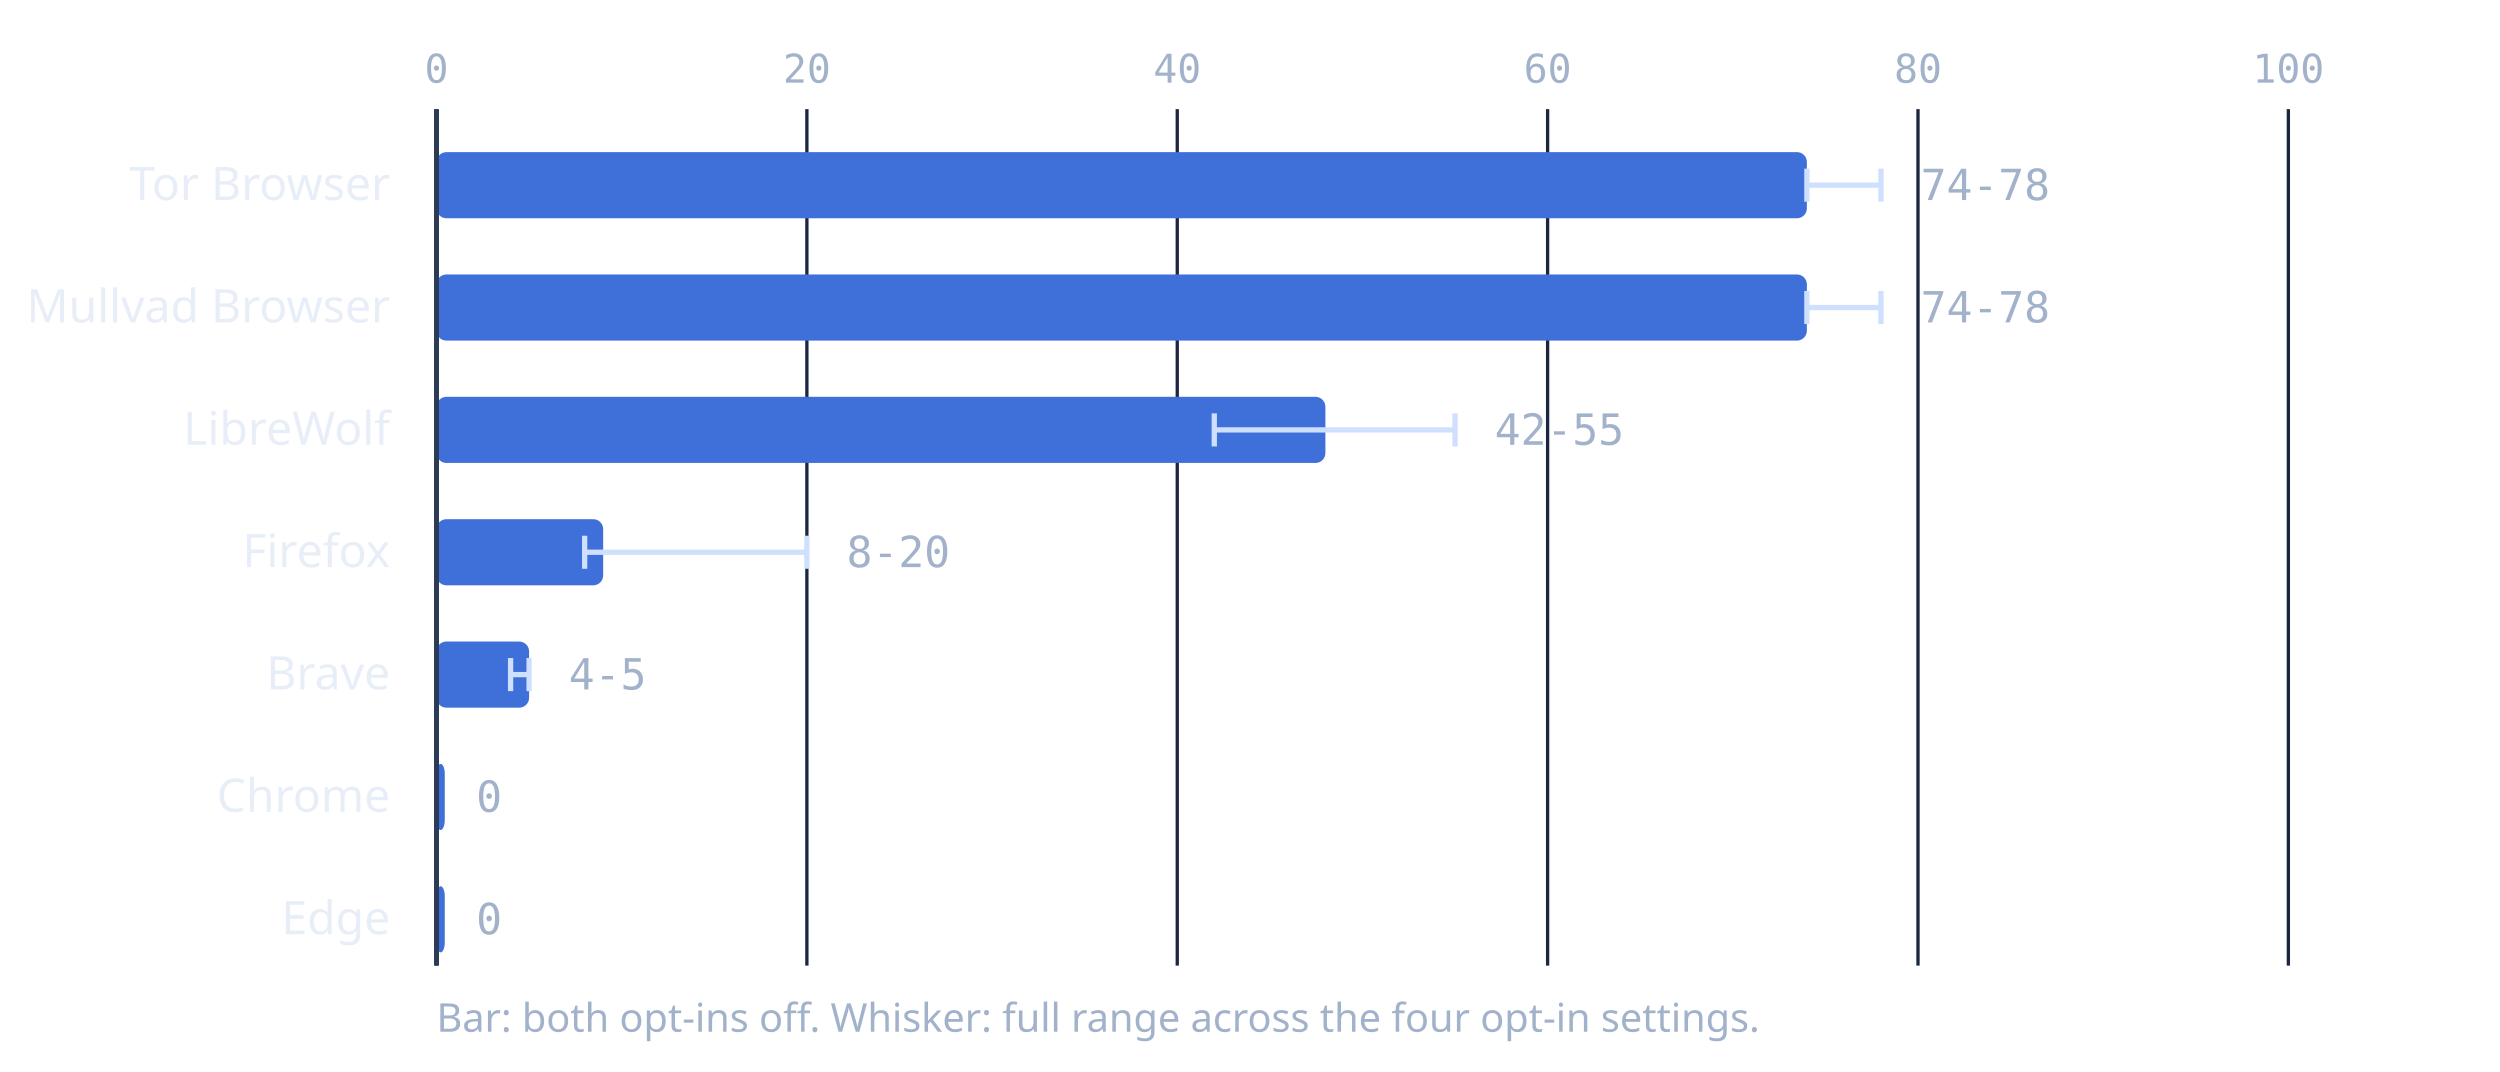
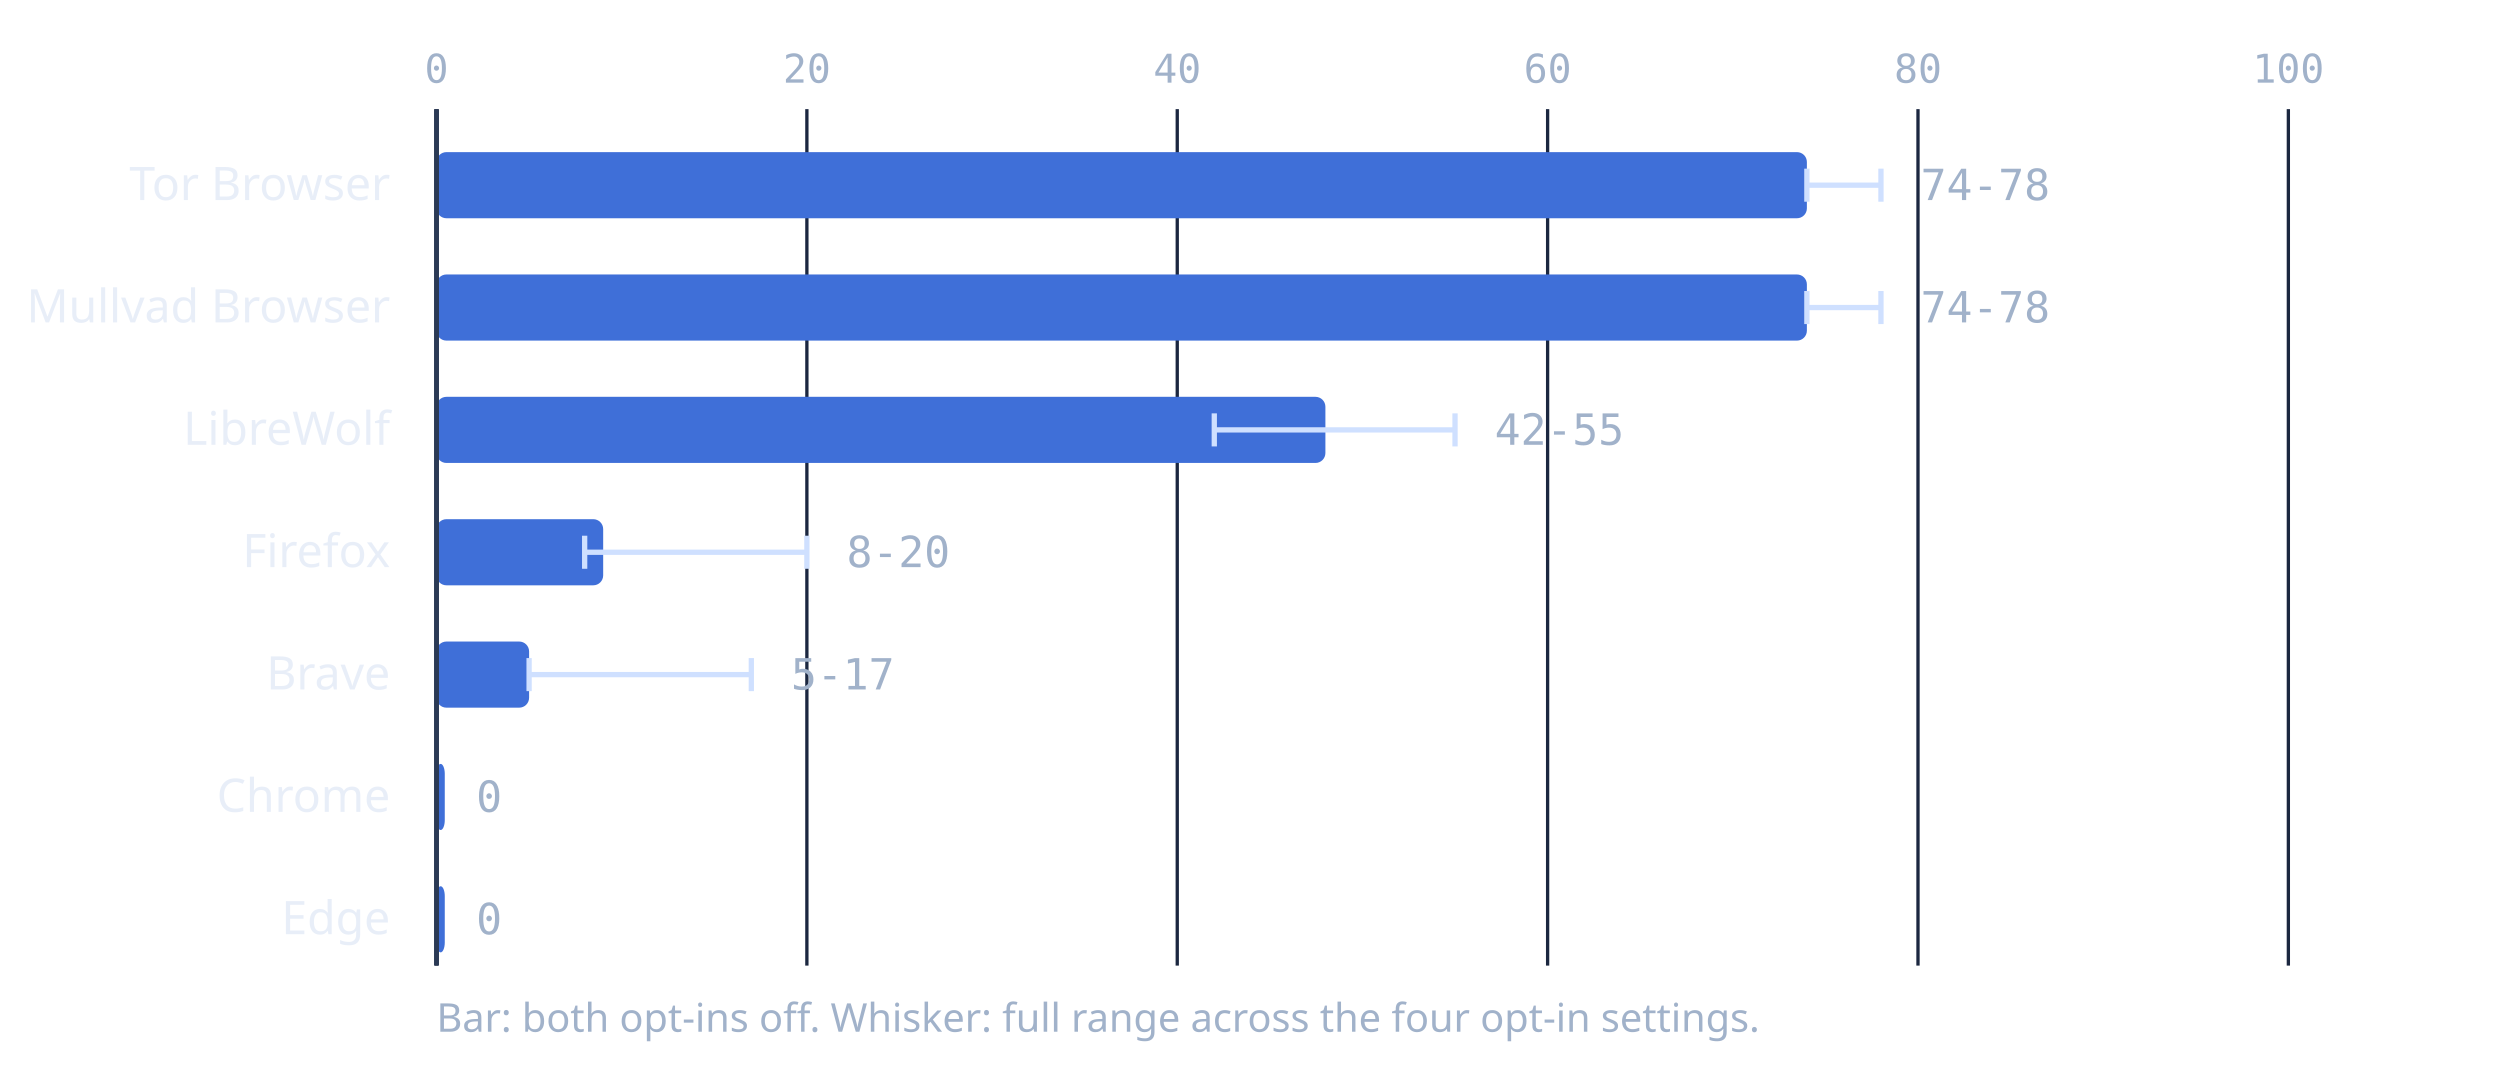
<svg xmlns="http://www.w3.org/2000/svg" viewBox="0 0 756 324" width="756" height="324" role="img" aria-label="Score by browser, higher means more of the fingerprint hidden">
  <style>text{font-family:ui-sans-serif,system-ui,"Segoe UI",sans-serif}.n{font-family:ui-monospace,Menlo,Consolas,monospace}</style>
  <line x1="132.0" y1="33" x2="132.0" y2="292" stroke="#1b2740" stroke-width="1" />
  <text x="132.0" y="25" fill="#a1b2ca" font-size="12" text-anchor="middle" class="n">0</text>
  <line x1="244.0" y1="33" x2="244.0" y2="292" stroke="#1b2740" stroke-width="1" />
  <text x="244.0" y="25" fill="#a1b2ca" font-size="12" text-anchor="middle" class="n">20</text>
  <line x1="356.0" y1="33" x2="356.0" y2="292" stroke="#1b2740" stroke-width="1" />
  <text x="356.0" y="25" fill="#a1b2ca" font-size="12" text-anchor="middle" class="n">40</text>
  <line x1="468.0" y1="33" x2="468.0" y2="292" stroke="#1b2740" stroke-width="1" />
  <text x="468.0" y="25" fill="#a1b2ca" font-size="12" text-anchor="middle" class="n">60</text>
  <line x1="580.0" y1="33" x2="580.0" y2="292" stroke="#1b2740" stroke-width="1" />
  <text x="580.0" y="25" fill="#a1b2ca" font-size="12" text-anchor="middle" class="n">80</text>
  <line x1="692.0" y1="33" x2="692.0" y2="292" stroke="#1b2740" stroke-width="1" />
  <text x="692.0" y="25" fill="#a1b2ca" font-size="12" text-anchor="middle" class="n">100</text>
  <text x="118" y="60.5" fill="#e8eef8" font-size="14" text-anchor="end">Tor Browser</text>
  <rect x="132.0" y="46" width="414.4" height="20" rx="3" fill="#3f6fd8" />
  <line x1="546.4" y1="56.0" x2="568.8" y2="56.0" stroke="#cfe0ff" stroke-width="1.6" />
  <line x1="546.4" y1="51.0" x2="546.4" y2="61.0" stroke="#cfe0ff" stroke-width="1.6" />
  <line x1="568.8" y1="51.0" x2="568.8" y2="61.0" stroke="#cfe0ff" stroke-width="1.6" />
  <text x="580.8" y="60.5" fill="#a1b2ca" font-size="13" class="n">74-78</text>
  <text x="118" y="97.5" fill="#e8eef8" font-size="14" text-anchor="end">Mullvad Browser</text>
  <rect x="132.0" y="83" width="414.4" height="20" rx="3" fill="#3f6fd8" />
  <line x1="546.4" y1="93.0" x2="568.8" y2="93.0" stroke="#cfe0ff" stroke-width="1.6" />
  <line x1="546.4" y1="88.0" x2="546.4" y2="98.0" stroke="#cfe0ff" stroke-width="1.6" />
  <line x1="568.8" y1="88.0" x2="568.8" y2="98.0" stroke="#cfe0ff" stroke-width="1.6" />
  <text x="580.8" y="97.5" fill="#a1b2ca" font-size="13" class="n">74-78</text>
  <text x="118" y="134.5" fill="#e8eef8" font-size="14" text-anchor="end">LibreWolf</text>
  <rect x="132.0" y="120" width="268.8" height="20" rx="3" fill="#3f6fd8" />
  <line x1="367.2" y1="130.0" x2="440.0" y2="130.0" stroke="#cfe0ff" stroke-width="1.6" />
  <line x1="367.2" y1="125.0" x2="367.2" y2="135.0" stroke="#cfe0ff" stroke-width="1.6" />
  <line x1="440.0" y1="125.0" x2="440.0" y2="135.0" stroke="#cfe0ff" stroke-width="1.6" />
  <text x="452.0" y="134.5" fill="#a1b2ca" font-size="13" class="n">42-55</text>
  <text x="118" y="171.5" fill="#e8eef8" font-size="14" text-anchor="end">Firefox</text>
  <rect x="132.0" y="157" width="50.4" height="20" rx="3" fill="#3f6fd8" />
  <line x1="176.8" y1="167.0" x2="244.0" y2="167.0" stroke="#cfe0ff" stroke-width="1.6" />
  <line x1="176.8" y1="162.0" x2="176.8" y2="172.0" stroke="#cfe0ff" stroke-width="1.6" />
  <line x1="244.0" y1="162.0" x2="244.0" y2="172.0" stroke="#cfe0ff" stroke-width="1.6" />
  <text x="256.0" y="171.5" fill="#a1b2ca" font-size="13" class="n">8-20</text>
  <text x="118" y="208.5" fill="#e8eef8" font-size="14" text-anchor="end">Brave</text>
  <rect x="132.0" y="194" width="28.0" height="20" rx="3" fill="#3f6fd8" />
-   <line x1="154.4" y1="204.0" x2="160.0" y2="204.0" stroke="#cfe0ff" stroke-width="1.6" />
-   <line x1="154.4" y1="199.0" x2="154.4" y2="209.0" stroke="#cfe0ff" stroke-width="1.6" />
+   <line x1="160.0" y1="204.0" x2="227.2" y2="204.0" stroke="#cfe0ff" stroke-width="1.6" />
  <line x1="160.0" y1="199.0" x2="160.0" y2="209.0" stroke="#cfe0ff" stroke-width="1.6" />
-   <text x="172.0" y="208.5" fill="#a1b2ca" font-size="13" class="n">4-5</text>
+   <line x1="227.2" y1="199.0" x2="227.2" y2="209.0" stroke="#cfe0ff" stroke-width="1.6" />
+   <text x="239.2" y="208.5" fill="#a1b2ca" font-size="13" class="n">5-17</text>
  <text x="118" y="245.5" fill="#e8eef8" font-size="14" text-anchor="end">Chrome</text>
  <rect x="132.0" y="231" width="2.5" height="20" rx="3" fill="#3f6fd8" />
  <text x="144.0" y="245.5" fill="#a1b2ca" font-size="13" class="n">0</text>
  <text x="118" y="282.5" fill="#e8eef8" font-size="14" text-anchor="end">Edge</text>
  <rect x="132.0" y="268" width="2.5" height="20" rx="3" fill="#3f6fd8" />
  <text x="144.0" y="282.5" fill="#a1b2ca" font-size="13" class="n">0</text>
  <line x1="132" y1="33" x2="132" y2="292" stroke="#2b3a55" stroke-width="1.5" />
  <text x="132" y="312" fill="#a1b2ca" font-size="12">Bar: both opt-ins off. Whisker: full range across the four opt-in settings.</text>
</svg>
